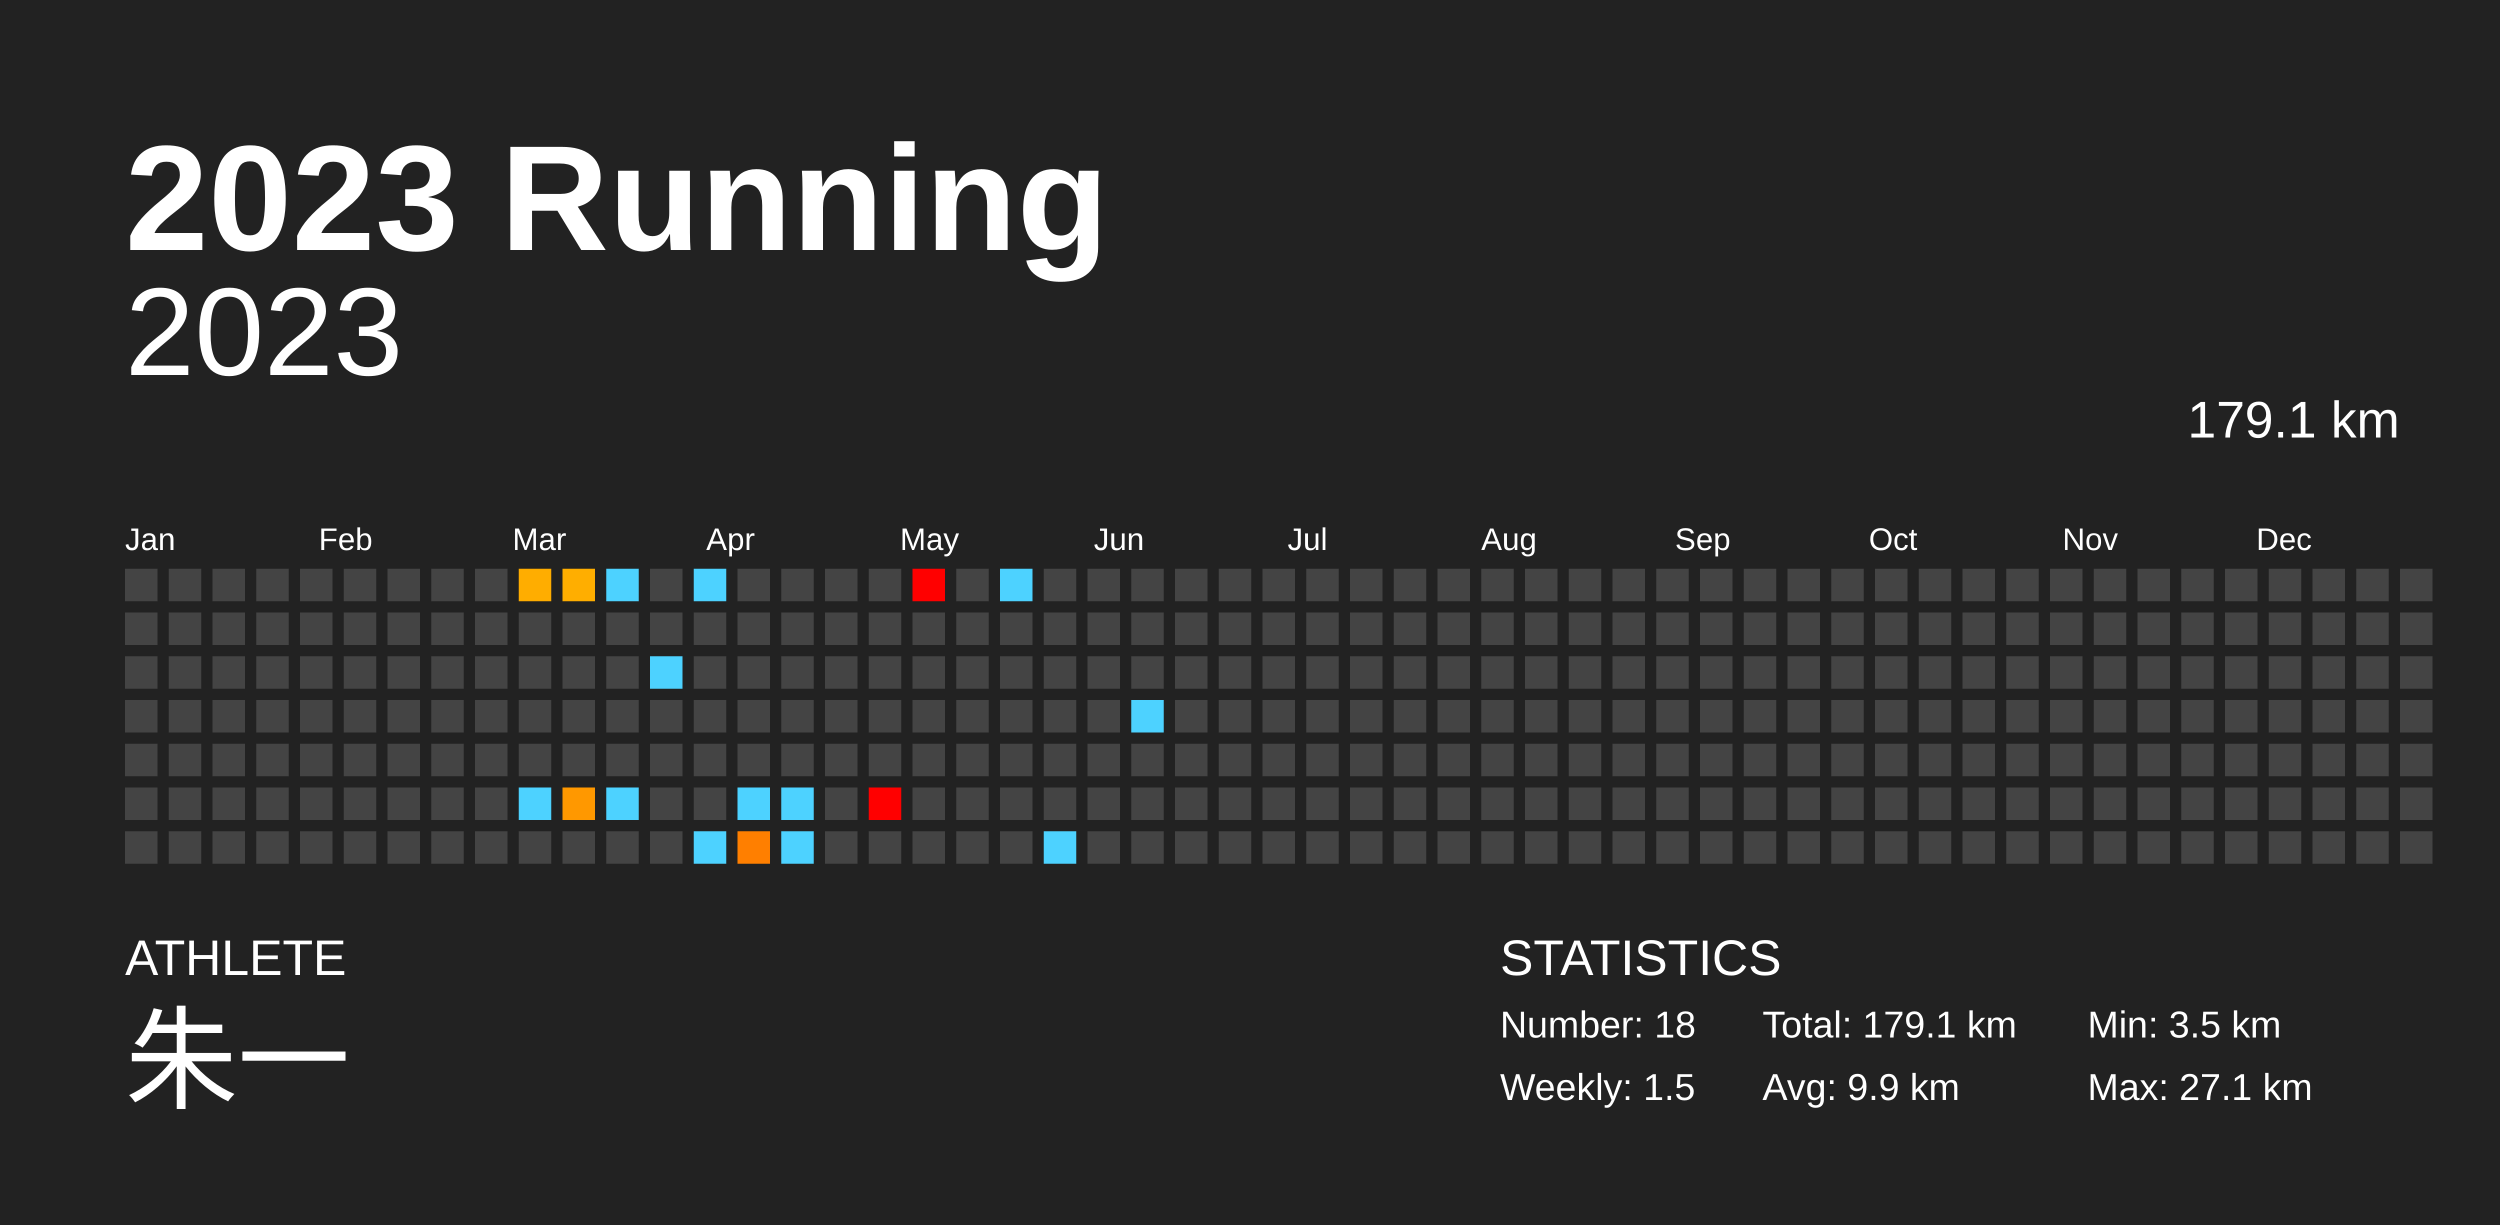
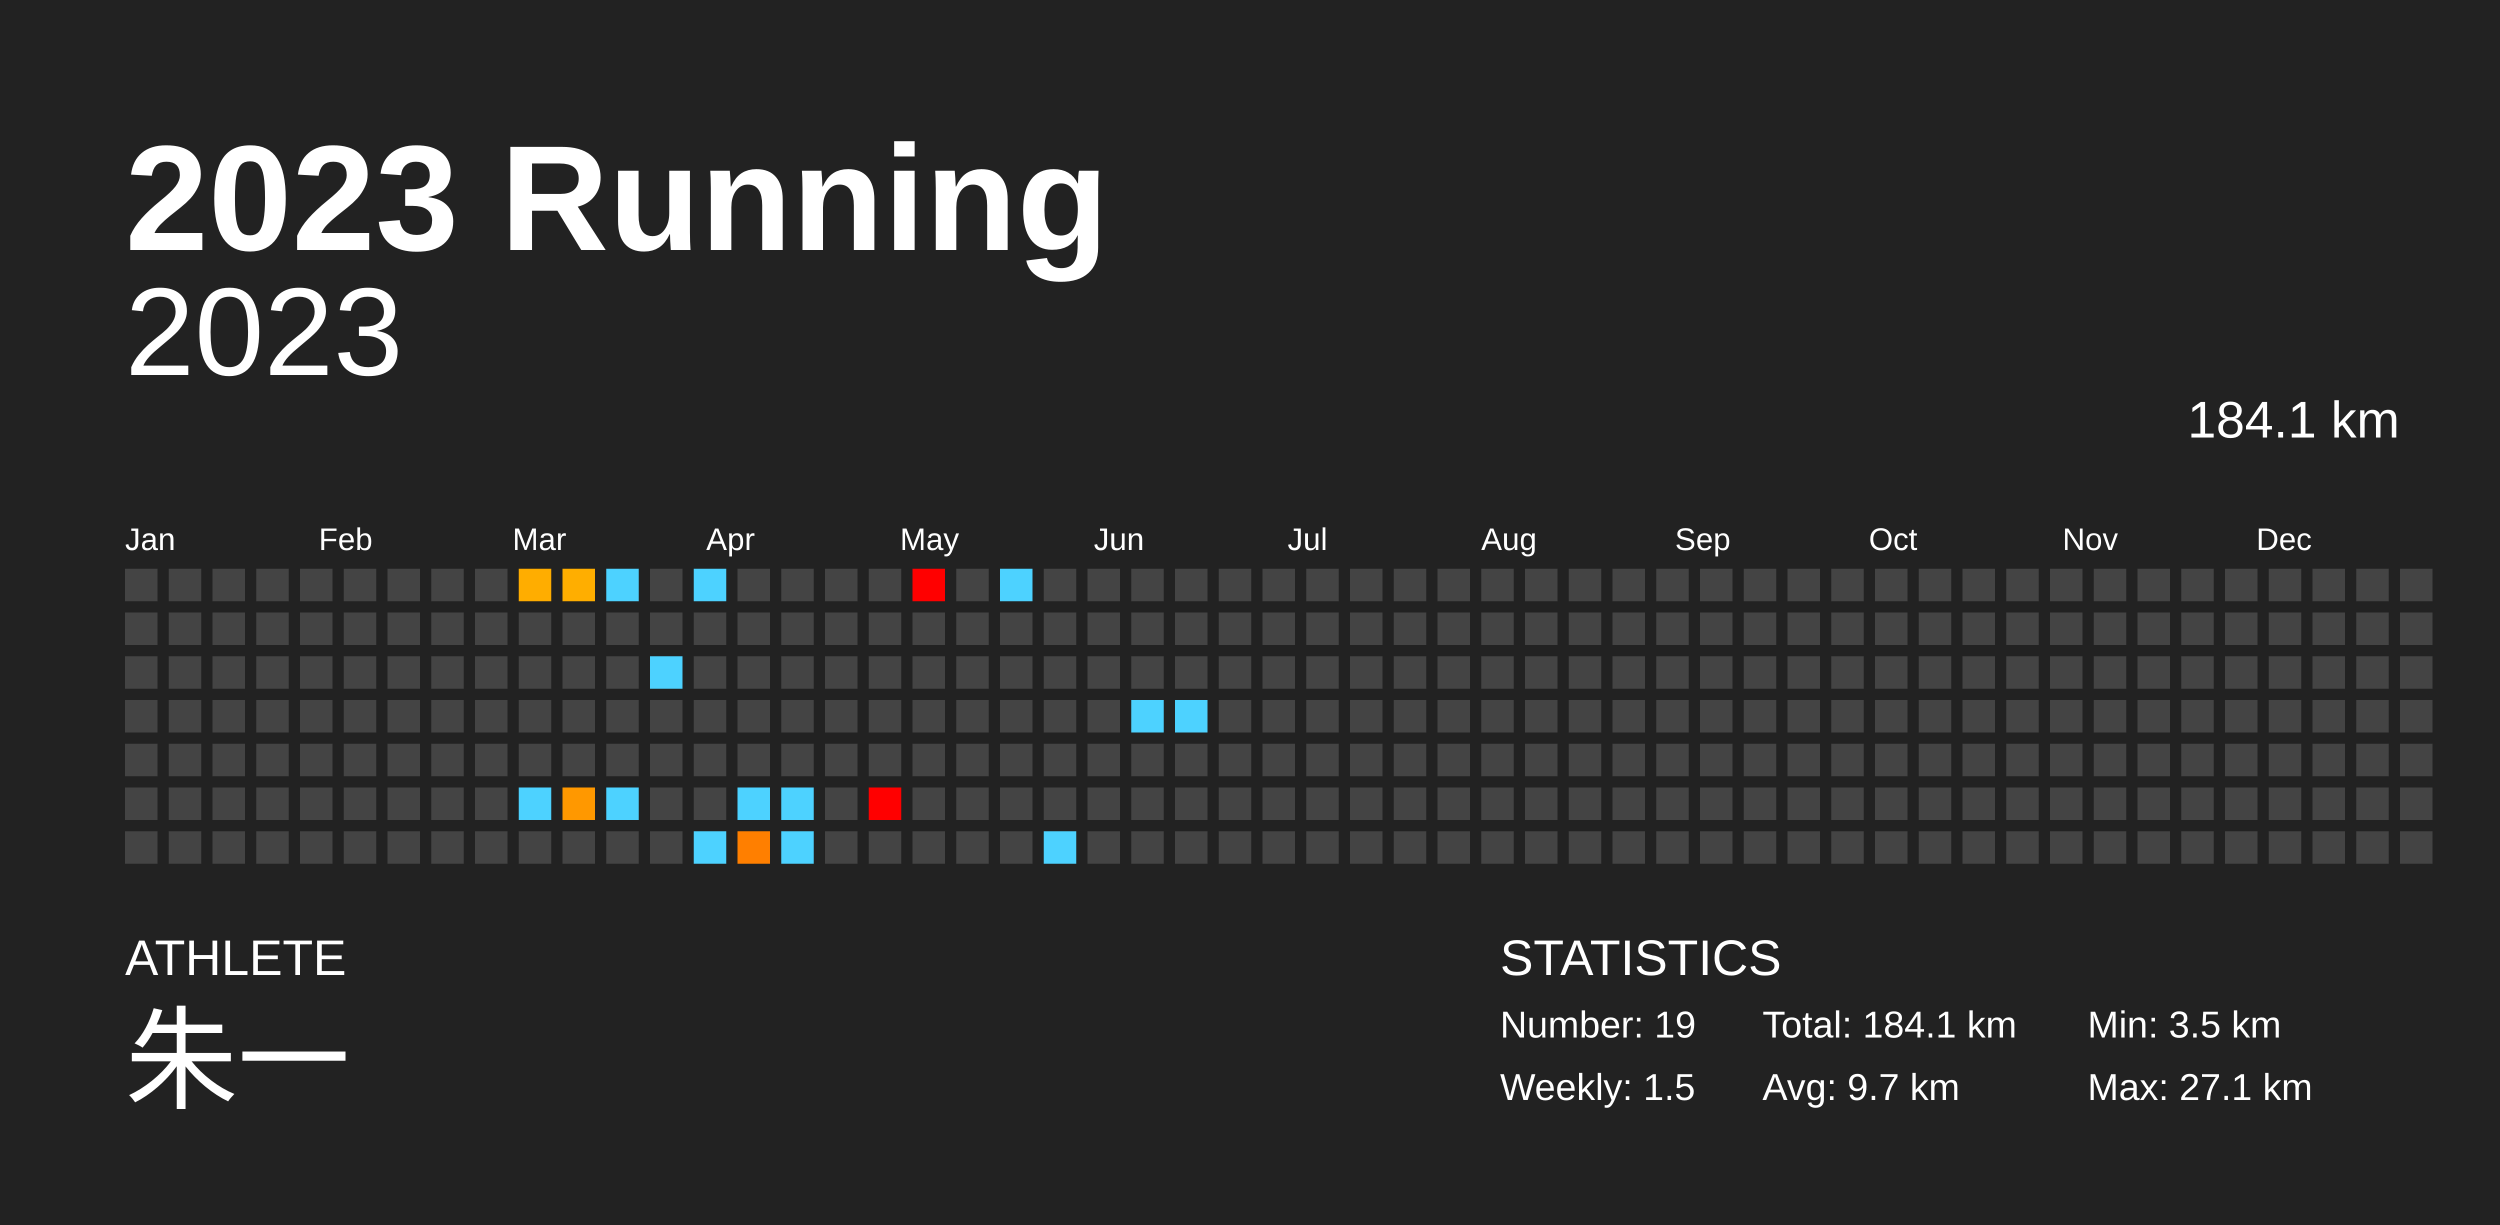
<svg xmlns="http://www.w3.org/2000/svg" baseProfile="full" height="98mm" version="1.1" viewBox="0,0,200,98" width="200mm">
  <defs />
  <rect fill="#222222" height="98" width="200" x="0" y="0" />
  <text fill="#FFFFFF" style="font-size:12px; font-family:Arial; font-weight:bold;" x="10" y="20">2023 Running</text>
  <text fill="#FFFFFF" style="font-size:4px; font-family:Arial" x="10" y="78">ATHLETE</text>
  <text fill="#FFFFFF" style="font-size:9px; font-family:Arial" x="10" y="88">朱一</text>
  <text fill="#FFFFFF" style="font-size:4px; font-family:Arial" x="120" y="78">STATISTICS</text>
-   <text fill="#FFFFFF" style="font-size:3px; font-family:Arial" x="120" y="83">Number: 18</text>
+   <text fill="#FFFFFF" style="font-size:3px; font-family:Arial" x="120" y="83">Number: 19</text>
  <text fill="#FFFFFF" style="font-size:3px; font-family:Arial" x="120" y="88">Weekly: 1.5</text>
-   <text fill="#FFFFFF" style="font-size:3px; font-family:Arial" x="141" y="83">Total: 179.1 km</text>
-   <text fill="#FFFFFF" style="font-size:3px; font-family:Arial" x="141" y="88">Avg: 9.9 km</text>
+   <text fill="#FFFFFF" style="font-size:3px; font-family:Arial" x="141" y="83">Total: 184.1 km</text>
+   <text fill="#FFFFFF" style="font-size:3px; font-family:Arial" x="141" y="88">Avg: 9.7 km</text>
  <text fill="#FFFFFF" style="font-size:3px; font-family:Arial" x="167" y="83">Min: 3.5 km</text>
  <text fill="#FFFFFF" style="font-size:3px; font-family:Arial" x="167" y="88">Max: 27.1 km</text>
  <text alignment-baseline="hanging" fill="#FFFFFF" style="font-size:10.0px; font-family:Arial;" x="10" y="30">2023</text>
-   <text alignment-baseline="hanging" fill="#FFFFFF" style="font-size:4.125px; font-family:Arial;" x="175" y="35">179.1 km</text>
+   <text alignment-baseline="hanging" fill="#FFFFFF" style="font-size:4.125px; font-family:Arial;" x="175" y="35">184.1 km</text>
  <text fill="#FFFFFF" style="font-size:2.5px; font-family:Arial" x="10.0" y="44">Jan</text>
  <text fill="#FFFFFF" style="font-size:2.5px; font-family:Arial" x="25.5" y="44">Feb</text>
  <text fill="#FFFFFF" style="font-size:2.5px; font-family:Arial" x="41.0" y="44">Mar</text>
  <text fill="#FFFFFF" style="font-size:2.5px; font-family:Arial" x="56.5" y="44">Apr</text>
  <text fill="#FFFFFF" style="font-size:2.5px; font-family:Arial" x="72.0" y="44">May</text>
  <text fill="#FFFFFF" style="font-size:2.5px; font-family:Arial" x="87.5" y="44">Jun</text>
  <text fill="#FFFFFF" style="font-size:2.5px; font-family:Arial" x="103.0" y="44">Jul</text>
  <text fill="#FFFFFF" style="font-size:2.5px; font-family:Arial" x="118.5" y="44">Aug</text>
  <text fill="#FFFFFF" style="font-size:2.5px; font-family:Arial" x="134.0" y="44">Sep</text>
  <text fill="#FFFFFF" style="font-size:2.5px; font-family:Arial" x="149.5" y="44">Oct</text>
  <text fill="#FFFFFF" style="font-size:2.5px; font-family:Arial" x="165.0" y="44">Nov</text>
  <text fill="#FFFFFF" style="font-size:2.5px; font-family:Arial" x="180.5" y="44">Dec</text>
  <rect fill="#444444" height="2.6" width="2.6" x="10.0" y="45.5" />
  <rect fill="#444444" height="2.6" width="2.6" x="10.0" y="49.0" />
  <rect fill="#444444" height="2.6" width="2.6" x="10.0" y="52.5" />
  <rect fill="#444444" height="2.6" width="2.6" x="10.0" y="56.0" />
  <rect fill="#444444" height="2.6" width="2.6" x="10.0" y="59.5" />
  <rect fill="#444444" height="2.6" width="2.6" x="10.0" y="63.0" />
  <rect fill="#444444" height="2.6" width="2.6" x="10.0" y="66.5" />
  <rect fill="#444444" height="2.6" width="2.6" x="13.5" y="45.5" />
  <rect fill="#444444" height="2.6" width="2.6" x="13.5" y="49.0" />
  <rect fill="#444444" height="2.6" width="2.6" x="13.5" y="52.5" />
  <rect fill="#444444" height="2.6" width="2.6" x="13.5" y="56.0" />
  <rect fill="#444444" height="2.6" width="2.6" x="13.5" y="59.5" />
  <rect fill="#444444" height="2.6" width="2.6" x="13.5" y="63.0" />
  <rect fill="#444444" height="2.6" width="2.6" x="13.5" y="66.5" />
  <rect fill="#444444" height="2.6" width="2.6" x="17.0" y="45.5" />
  <rect fill="#444444" height="2.6" width="2.6" x="17.0" y="49.0" />
  <rect fill="#444444" height="2.6" width="2.6" x="17.0" y="52.5" />
  <rect fill="#444444" height="2.6" width="2.6" x="17.0" y="56.0" />
  <rect fill="#444444" height="2.6" width="2.6" x="17.0" y="59.5" />
  <rect fill="#444444" height="2.6" width="2.6" x="17.0" y="63.0" />
  <rect fill="#444444" height="2.6" width="2.6" x="17.0" y="66.5" />
  <rect fill="#444444" height="2.6" width="2.6" x="20.5" y="45.5" />
  <rect fill="#444444" height="2.6" width="2.6" x="20.5" y="49.0" />
  <rect fill="#444444" height="2.6" width="2.6" x="20.5" y="52.5" />
  <rect fill="#444444" height="2.6" width="2.6" x="20.5" y="56.0" />
  <rect fill="#444444" height="2.6" width="2.6" x="20.5" y="59.5" />
  <rect fill="#444444" height="2.6" width="2.6" x="20.5" y="63.0" />
  <rect fill="#444444" height="2.6" width="2.6" x="20.5" y="66.5" />
  <rect fill="#444444" height="2.6" width="2.6" x="24.0" y="45.5" />
  <rect fill="#444444" height="2.6" width="2.6" x="24.0" y="49.0" />
  <rect fill="#444444" height="2.6" width="2.6" x="24.0" y="52.5" />
  <rect fill="#444444" height="2.6" width="2.6" x="24.0" y="56.0" />
  <rect fill="#444444" height="2.6" width="2.6" x="24.0" y="59.5" />
  <rect fill="#444444" height="2.6" width="2.6" x="24.0" y="63.0" />
  <rect fill="#444444" height="2.6" width="2.6" x="24.0" y="66.5" />
  <rect fill="#444444" height="2.6" width="2.6" x="27.5" y="45.5" />
  <rect fill="#444444" height="2.6" width="2.6" x="27.5" y="49.0" />
  <rect fill="#444444" height="2.6" width="2.6" x="27.5" y="52.5" />
  <rect fill="#444444" height="2.6" width="2.6" x="27.5" y="56.0" />
  <rect fill="#444444" height="2.6" width="2.6" x="27.5" y="59.5" />
  <rect fill="#444444" height="2.6" width="2.6" x="27.5" y="63.0" />
  <rect fill="#444444" height="2.6" width="2.6" x="27.5" y="66.5" />
  <rect fill="#444444" height="2.6" width="2.6" x="31.0" y="45.5" />
  <rect fill="#444444" height="2.6" width="2.6" x="31.0" y="49.0" />
  <rect fill="#444444" height="2.6" width="2.6" x="31.0" y="52.5" />
  <rect fill="#444444" height="2.6" width="2.6" x="31.0" y="56.0" />
  <rect fill="#444444" height="2.6" width="2.6" x="31.0" y="59.5" />
  <rect fill="#444444" height="2.6" width="2.6" x="31.0" y="63.0" />
  <rect fill="#444444" height="2.6" width="2.6" x="31.0" y="66.5" />
  <rect fill="#444444" height="2.6" width="2.6" x="34.5" y="45.5" />
  <rect fill="#444444" height="2.6" width="2.6" x="34.5" y="49.0" />
  <rect fill="#444444" height="2.6" width="2.6" x="34.5" y="52.5" />
  <rect fill="#444444" height="2.6" width="2.6" x="34.5" y="56.0" />
  <rect fill="#444444" height="2.6" width="2.6" x="34.5" y="59.5" />
  <rect fill="#444444" height="2.6" width="2.6" x="34.5" y="63.0" />
  <rect fill="#444444" height="2.6" width="2.6" x="34.5" y="66.5" />
  <rect fill="#444444" height="2.6" width="2.6" x="38.0" y="45.5" />
  <rect fill="#444444" height="2.6" width="2.6" x="38.0" y="49.0" />
  <rect fill="#444444" height="2.6" width="2.6" x="38.0" y="52.5" />
  <rect fill="#444444" height="2.6" width="2.6" x="38.0" y="56.0" />
  <rect fill="#444444" height="2.6" width="2.6" x="38.0" y="59.5" />
  <rect fill="#444444" height="2.6" width="2.6" x="38.0" y="63.0" />
  <rect fill="#444444" height="2.6" width="2.6" x="38.0" y="66.5" />
  <rect fill="#ffad00" height="2.6" width="2.6" x="41.5" y="45.5" />
  <rect fill="#444444" height="2.6" width="2.6" x="41.5" y="49.0" />
  <rect fill="#444444" height="2.6" width="2.6" x="41.5" y="52.5" />
  <rect fill="#444444" height="2.6" width="2.6" x="41.5" y="56.0" />
  <rect fill="#444444" height="2.6" width="2.6" x="41.5" y="59.5" />
  <rect fill="#4dd2ff" height="2.6" width="2.6" x="41.5" y="63.0" />
  <rect fill="#444444" height="2.6" width="2.6" x="41.5" y="66.5" />
  <rect fill="#ffae00" height="2.6" width="2.6" x="45.0" y="45.5" />
  <rect fill="#444444" height="2.6" width="2.6" x="45.0" y="49.0" />
  <rect fill="#444444" height="2.6" width="2.6" x="45.0" y="52.5" />
  <rect fill="#444444" height="2.6" width="2.6" x="45.0" y="56.0" />
  <rect fill="#444444" height="2.6" width="2.6" x="45.0" y="59.5" />
  <rect fill="#ff9800" height="2.6" width="2.6" x="45.0" y="63.0" />
  <rect fill="#444444" height="2.6" width="2.6" x="45.0" y="66.5" />
  <rect fill="#4dd2ff" height="2.6" width="2.6" x="48.5" y="45.5" />
  <rect fill="#444444" height="2.6" width="2.6" x="48.5" y="49.0" />
  <rect fill="#444444" height="2.6" width="2.6" x="48.5" y="52.5" />
  <rect fill="#444444" height="2.6" width="2.6" x="48.5" y="56.0" />
  <rect fill="#444444" height="2.6" width="2.6" x="48.5" y="59.5" />
  <rect fill="#4dd2ff" height="2.6" width="2.6" x="48.5" y="63.0" />
  <rect fill="#444444" height="2.6" width="2.6" x="48.5" y="66.5" />
  <rect fill="#444444" height="2.6" width="2.6" x="52.0" y="45.5" />
  <rect fill="#444444" height="2.6" width="2.6" x="52.0" y="49.0" />
  <rect fill="#4dd2ff" height="2.6" width="2.6" x="52.0" y="52.5" />
  <rect fill="#444444" height="2.6" width="2.6" x="52.0" y="56.0" />
  <rect fill="#444444" height="2.6" width="2.6" x="52.0" y="59.5" />
  <rect fill="#444444" height="2.6" width="2.6" x="52.0" y="63.0" />
  <rect fill="#444444" height="2.6" width="2.6" x="52.0" y="66.5" />
  <rect fill="#4dd2ff" height="2.6" width="2.6" x="55.5" y="45.5" />
  <rect fill="#444444" height="2.6" width="2.6" x="55.5" y="49.0" />
  <rect fill="#444444" height="2.6" width="2.6" x="55.5" y="52.5" />
  <rect fill="#444444" height="2.6" width="2.6" x="55.5" y="56.0" />
  <rect fill="#444444" height="2.6" width="2.6" x="55.5" y="59.5" />
  <rect fill="#444444" height="2.6" width="2.6" x="55.5" y="63.0" />
  <rect fill="#4dd2ff" height="2.6" width="2.6" x="55.5" y="66.5" />
  <rect fill="#444444" height="2.6" width="2.6" x="59.0" y="45.5" />
  <rect fill="#444444" height="2.6" width="2.6" x="59.0" y="49.0" />
  <rect fill="#444444" height="2.6" width="2.6" x="59.0" y="52.5" />
  <rect fill="#444444" height="2.6" width="2.6" x="59.0" y="56.0" />
  <rect fill="#444444" height="2.6" width="2.6" x="59.0" y="59.5" />
  <rect fill="#4dd2ff" height="2.6" width="2.6" x="59.0" y="63.0" />
  <rect fill="#ff7f00" height="2.6" width="2.6" x="59.0" y="66.5" />
  <rect fill="#444444" height="2.6" width="2.6" x="62.5" y="45.5" />
  <rect fill="#444444" height="2.6" width="2.6" x="62.5" y="49.0" />
  <rect fill="#444444" height="2.6" width="2.6" x="62.5" y="52.5" />
  <rect fill="#444444" height="2.6" width="2.6" x="62.5" y="56.0" />
  <rect fill="#444444" height="2.6" width="2.6" x="62.5" y="59.5" />
  <rect fill="#4dd2ff" height="2.6" width="2.6" x="62.5" y="63.0" />
  <rect fill="#4dd2ff" height="2.6" width="2.6" x="62.5" y="66.5" />
  <rect fill="#444444" height="2.6" width="2.6" x="66.0" y="45.5" />
  <rect fill="#444444" height="2.6" width="2.6" x="66.0" y="49.0" />
  <rect fill="#444444" height="2.6" width="2.6" x="66.0" y="52.5" />
  <rect fill="#444444" height="2.6" width="2.6" x="66.0" y="56.0" />
  <rect fill="#444444" height="2.6" width="2.6" x="66.0" y="59.5" />
  <rect fill="#444444" height="2.6" width="2.6" x="66.0" y="63.0" />
  <rect fill="#444444" height="2.6" width="2.6" x="66.0" y="66.5" />
  <rect fill="#444444" height="2.6" width="2.6" x="69.5" y="45.5" />
  <rect fill="#444444" height="2.6" width="2.6" x="69.5" y="49.0" />
  <rect fill="#444444" height="2.6" width="2.6" x="69.5" y="52.5" />
  <rect fill="#444444" height="2.6" width="2.6" x="69.5" y="56.0" />
  <rect fill="#444444" height="2.6" width="2.6" x="69.5" y="59.5" />
  <rect fill="red" height="2.6" width="2.6" x="69.5" y="63.0" />
  <rect fill="#444444" height="2.6" width="2.6" x="69.5" y="66.5" />
  <rect fill="red" height="2.6" width="2.6" x="73.0" y="45.5" />
  <rect fill="#444444" height="2.6" width="2.6" x="73.0" y="49.0" />
  <rect fill="#444444" height="2.6" width="2.6" x="73.0" y="52.5" />
  <rect fill="#444444" height="2.6" width="2.6" x="73.0" y="56.0" />
  <rect fill="#444444" height="2.6" width="2.6" x="73.0" y="59.5" />
  <rect fill="#444444" height="2.6" width="2.6" x="73.0" y="63.0" />
  <rect fill="#444444" height="2.6" width="2.6" x="73.0" y="66.5" />
  <rect fill="#444444" height="2.6" width="2.6" x="76.5" y="45.5" />
  <rect fill="#444444" height="2.6" width="2.6" x="76.5" y="49.0" />
  <rect fill="#444444" height="2.6" width="2.6" x="76.5" y="52.5" />
  <rect fill="#444444" height="2.6" width="2.6" x="76.5" y="56.0" />
  <rect fill="#444444" height="2.6" width="2.6" x="76.5" y="59.5" />
  <rect fill="#444444" height="2.6" width="2.6" x="76.5" y="63.0" />
  <rect fill="#444444" height="2.6" width="2.6" x="76.5" y="66.5" />
  <rect fill="#4dd2ff" height="2.6" width="2.6" x="80.0" y="45.5" />
  <rect fill="#444444" height="2.6" width="2.6" x="80.0" y="49.0" />
  <rect fill="#444444" height="2.6" width="2.6" x="80.0" y="52.5" />
  <rect fill="#444444" height="2.6" width="2.6" x="80.0" y="56.0" />
  <rect fill="#444444" height="2.6" width="2.6" x="80.0" y="59.5" />
  <rect fill="#444444" height="2.6" width="2.6" x="80.0" y="63.0" />
  <rect fill="#444444" height="2.6" width="2.6" x="80.0" y="66.5" />
  <rect fill="#444444" height="2.6" width="2.6" x="83.5" y="45.5" />
  <rect fill="#444444" height="2.6" width="2.6" x="83.5" y="49.0" />
  <rect fill="#444444" height="2.6" width="2.6" x="83.5" y="52.5" />
  <rect fill="#444444" height="2.6" width="2.6" x="83.5" y="56.0" />
  <rect fill="#444444" height="2.6" width="2.6" x="83.5" y="59.5" />
  <rect fill="#444444" height="2.6" width="2.6" x="83.5" y="63.0" />
  <rect fill="#4dd2ff" height="2.6" width="2.6" x="83.5" y="66.5" />
  <rect fill="#444444" height="2.6" width="2.6" x="87.0" y="45.5" />
  <rect fill="#444444" height="2.6" width="2.6" x="87.0" y="49.0" />
  <rect fill="#444444" height="2.6" width="2.6" x="87.0" y="52.5" />
  <rect fill="#444444" height="2.6" width="2.6" x="87.0" y="56.0" />
  <rect fill="#444444" height="2.6" width="2.6" x="87.0" y="59.5" />
  <rect fill="#444444" height="2.6" width="2.6" x="87.0" y="63.0" />
  <rect fill="#444444" height="2.6" width="2.6" x="87.0" y="66.5" />
  <rect fill="#444444" height="2.6" width="2.6" x="90.5" y="45.5" />
  <rect fill="#444444" height="2.6" width="2.6" x="90.5" y="49.0" />
  <rect fill="#444444" height="2.6" width="2.6" x="90.5" y="52.5" />
  <rect fill="#4dd2ff" height="2.6" width="2.6" x="90.5" y="56.0" />
  <rect fill="#444444" height="2.6" width="2.6" x="90.5" y="59.5" />
  <rect fill="#444444" height="2.6" width="2.6" x="90.5" y="63.0" />
  <rect fill="#444444" height="2.6" width="2.6" x="90.5" y="66.5" />
  <rect fill="#444444" height="2.6" width="2.6" x="94.0" y="45.5" />
  <rect fill="#444444" height="2.6" width="2.6" x="94.0" y="49.0" />
  <rect fill="#444444" height="2.6" width="2.6" x="94.0" y="52.5" />
-   <rect fill="#444444" height="2.6" width="2.6" x="94.0" y="56.0" />
+   <rect fill="#4dd2ff" height="2.6" width="2.6" x="94.0" y="56.0" />
  <rect fill="#444444" height="2.6" width="2.6" x="94.0" y="59.5" />
  <rect fill="#444444" height="2.6" width="2.6" x="94.0" y="63.0" />
  <rect fill="#444444" height="2.6" width="2.6" x="94.0" y="66.5" />
  <rect fill="#444444" height="2.6" width="2.6" x="97.5" y="45.5" />
  <rect fill="#444444" height="2.6" width="2.6" x="97.5" y="49.0" />
  <rect fill="#444444" height="2.6" width="2.6" x="97.5" y="52.5" />
  <rect fill="#444444" height="2.6" width="2.6" x="97.5" y="56.0" />
  <rect fill="#444444" height="2.6" width="2.6" x="97.5" y="59.5" />
  <rect fill="#444444" height="2.6" width="2.6" x="97.5" y="63.0" />
  <rect fill="#444444" height="2.6" width="2.6" x="97.5" y="66.5" />
  <rect fill="#444444" height="2.6" width="2.6" x="101.0" y="45.5" />
  <rect fill="#444444" height="2.6" width="2.6" x="101.0" y="49.0" />
  <rect fill="#444444" height="2.6" width="2.6" x="101.0" y="52.5" />
  <rect fill="#444444" height="2.6" width="2.6" x="101.0" y="56.0" />
  <rect fill="#444444" height="2.6" width="2.6" x="101.0" y="59.5" />
  <rect fill="#444444" height="2.6" width="2.6" x="101.0" y="63.0" />
  <rect fill="#444444" height="2.6" width="2.6" x="101.0" y="66.5" />
  <rect fill="#444444" height="2.6" width="2.6" x="104.5" y="45.5" />
  <rect fill="#444444" height="2.6" width="2.6" x="104.5" y="49.0" />
  <rect fill="#444444" height="2.6" width="2.6" x="104.5" y="52.5" />
  <rect fill="#444444" height="2.6" width="2.6" x="104.5" y="56.0" />
  <rect fill="#444444" height="2.6" width="2.6" x="104.5" y="59.5" />
  <rect fill="#444444" height="2.6" width="2.6" x="104.5" y="63.0" />
  <rect fill="#444444" height="2.6" width="2.6" x="104.5" y="66.5" />
  <rect fill="#444444" height="2.6" width="2.6" x="108.0" y="45.5" />
  <rect fill="#444444" height="2.6" width="2.6" x="108.0" y="49.0" />
  <rect fill="#444444" height="2.6" width="2.6" x="108.0" y="52.5" />
  <rect fill="#444444" height="2.6" width="2.6" x="108.0" y="56.0" />
  <rect fill="#444444" height="2.6" width="2.6" x="108.0" y="59.5" />
  <rect fill="#444444" height="2.6" width="2.6" x="108.0" y="63.0" />
  <rect fill="#444444" height="2.6" width="2.6" x="108.0" y="66.5" />
  <rect fill="#444444" height="2.6" width="2.6" x="111.5" y="45.5" />
  <rect fill="#444444" height="2.6" width="2.6" x="111.5" y="49.0" />
  <rect fill="#444444" height="2.6" width="2.6" x="111.5" y="52.5" />
  <rect fill="#444444" height="2.6" width="2.6" x="111.5" y="56.0" />
  <rect fill="#444444" height="2.6" width="2.6" x="111.5" y="59.5" />
  <rect fill="#444444" height="2.6" width="2.6" x="111.5" y="63.0" />
  <rect fill="#444444" height="2.6" width="2.6" x="111.5" y="66.5" />
  <rect fill="#444444" height="2.6" width="2.6" x="115.0" y="45.5" />
  <rect fill="#444444" height="2.6" width="2.6" x="115.0" y="49.0" />
  <rect fill="#444444" height="2.6" width="2.6" x="115.0" y="52.5" />
  <rect fill="#444444" height="2.6" width="2.6" x="115.0" y="56.0" />
  <rect fill="#444444" height="2.6" width="2.6" x="115.0" y="59.5" />
  <rect fill="#444444" height="2.6" width="2.6" x="115.0" y="63.0" />
  <rect fill="#444444" height="2.6" width="2.6" x="115.0" y="66.5" />
  <rect fill="#444444" height="2.6" width="2.6" x="118.5" y="45.5" />
  <rect fill="#444444" height="2.6" width="2.6" x="118.5" y="49.0" />
  <rect fill="#444444" height="2.6" width="2.6" x="118.5" y="52.5" />
  <rect fill="#444444" height="2.6" width="2.6" x="118.5" y="56.0" />
  <rect fill="#444444" height="2.6" width="2.6" x="118.5" y="59.5" />
  <rect fill="#444444" height="2.6" width="2.6" x="118.5" y="63.0" />
  <rect fill="#444444" height="2.6" width="2.6" x="118.5" y="66.5" />
  <rect fill="#444444" height="2.6" width="2.6" x="122.0" y="45.5" />
  <rect fill="#444444" height="2.6" width="2.6" x="122.0" y="49.0" />
  <rect fill="#444444" height="2.6" width="2.6" x="122.0" y="52.5" />
  <rect fill="#444444" height="2.6" width="2.6" x="122.0" y="56.0" />
  <rect fill="#444444" height="2.6" width="2.6" x="122.0" y="59.5" />
  <rect fill="#444444" height="2.6" width="2.6" x="122.0" y="63.0" />
  <rect fill="#444444" height="2.6" width="2.6" x="122.0" y="66.5" />
  <rect fill="#444444" height="2.6" width="2.6" x="125.5" y="45.5" />
  <rect fill="#444444" height="2.6" width="2.6" x="125.5" y="49.0" />
  <rect fill="#444444" height="2.6" width="2.6" x="125.5" y="52.5" />
  <rect fill="#444444" height="2.6" width="2.6" x="125.5" y="56.0" />
  <rect fill="#444444" height="2.6" width="2.6" x="125.5" y="59.5" />
  <rect fill="#444444" height="2.6" width="2.6" x="125.5" y="63.0" />
  <rect fill="#444444" height="2.6" width="2.6" x="125.5" y="66.5" />
  <rect fill="#444444" height="2.6" width="2.6" x="129.0" y="45.5" />
  <rect fill="#444444" height="2.6" width="2.6" x="129.0" y="49.0" />
  <rect fill="#444444" height="2.6" width="2.6" x="129.0" y="52.5" />
  <rect fill="#444444" height="2.6" width="2.6" x="129.0" y="56.0" />
  <rect fill="#444444" height="2.6" width="2.6" x="129.0" y="59.5" />
  <rect fill="#444444" height="2.6" width="2.6" x="129.0" y="63.0" />
  <rect fill="#444444" height="2.6" width="2.6" x="129.0" y="66.5" />
  <rect fill="#444444" height="2.6" width="2.6" x="132.5" y="45.5" />
  <rect fill="#444444" height="2.6" width="2.6" x="132.5" y="49.0" />
  <rect fill="#444444" height="2.6" width="2.6" x="132.5" y="52.5" />
  <rect fill="#444444" height="2.6" width="2.6" x="132.5" y="56.0" />
  <rect fill="#444444" height="2.6" width="2.6" x="132.5" y="59.5" />
  <rect fill="#444444" height="2.6" width="2.6" x="132.5" y="63.0" />
  <rect fill="#444444" height="2.6" width="2.6" x="132.5" y="66.5" />
  <rect fill="#444444" height="2.6" width="2.6" x="136.0" y="45.5" />
  <rect fill="#444444" height="2.6" width="2.6" x="136.0" y="49.0" />
  <rect fill="#444444" height="2.6" width="2.6" x="136.0" y="52.5" />
  <rect fill="#444444" height="2.6" width="2.6" x="136.0" y="56.0" />
  <rect fill="#444444" height="2.6" width="2.6" x="136.0" y="59.5" />
  <rect fill="#444444" height="2.6" width="2.6" x="136.0" y="63.0" />
  <rect fill="#444444" height="2.6" width="2.6" x="136.0" y="66.5" />
  <rect fill="#444444" height="2.6" width="2.6" x="139.5" y="45.5" />
  <rect fill="#444444" height="2.6" width="2.6" x="139.5" y="49.0" />
  <rect fill="#444444" height="2.6" width="2.6" x="139.5" y="52.5" />
  <rect fill="#444444" height="2.6" width="2.6" x="139.5" y="56.0" />
  <rect fill="#444444" height="2.6" width="2.6" x="139.5" y="59.5" />
  <rect fill="#444444" height="2.6" width="2.6" x="139.5" y="63.0" />
  <rect fill="#444444" height="2.6" width="2.6" x="139.5" y="66.5" />
  <rect fill="#444444" height="2.6" width="2.6" x="143.0" y="45.5" />
  <rect fill="#444444" height="2.6" width="2.6" x="143.0" y="49.0" />
  <rect fill="#444444" height="2.6" width="2.6" x="143.0" y="52.5" />
  <rect fill="#444444" height="2.6" width="2.6" x="143.0" y="56.0" />
  <rect fill="#444444" height="2.6" width="2.6" x="143.0" y="59.5" />
  <rect fill="#444444" height="2.6" width="2.6" x="143.0" y="63.0" />
  <rect fill="#444444" height="2.6" width="2.6" x="143.0" y="66.5" />
  <rect fill="#444444" height="2.6" width="2.6" x="146.5" y="45.5" />
  <rect fill="#444444" height="2.6" width="2.6" x="146.5" y="49.0" />
  <rect fill="#444444" height="2.6" width="2.6" x="146.5" y="52.5" />
  <rect fill="#444444" height="2.6" width="2.6" x="146.5" y="56.0" />
  <rect fill="#444444" height="2.6" width="2.6" x="146.5" y="59.5" />
  <rect fill="#444444" height="2.6" width="2.6" x="146.5" y="63.0" />
  <rect fill="#444444" height="2.6" width="2.6" x="146.5" y="66.5" />
  <rect fill="#444444" height="2.6" width="2.6" x="150.0" y="45.5" />
  <rect fill="#444444" height="2.6" width="2.6" x="150.0" y="49.0" />
  <rect fill="#444444" height="2.6" width="2.6" x="150.0" y="52.5" />
  <rect fill="#444444" height="2.6" width="2.6" x="150.0" y="56.0" />
  <rect fill="#444444" height="2.6" width="2.6" x="150.0" y="59.5" />
  <rect fill="#444444" height="2.6" width="2.6" x="150.0" y="63.0" />
  <rect fill="#444444" height="2.6" width="2.6" x="150.0" y="66.5" />
  <rect fill="#444444" height="2.6" width="2.6" x="153.5" y="45.5" />
  <rect fill="#444444" height="2.6" width="2.6" x="153.5" y="49.0" />
  <rect fill="#444444" height="2.6" width="2.6" x="153.5" y="52.5" />
  <rect fill="#444444" height="2.6" width="2.6" x="153.5" y="56.0" />
  <rect fill="#444444" height="2.6" width="2.6" x="153.5" y="59.5" />
  <rect fill="#444444" height="2.6" width="2.6" x="153.5" y="63.0" />
  <rect fill="#444444" height="2.6" width="2.6" x="153.5" y="66.5" />
  <rect fill="#444444" height="2.6" width="2.6" x="157.0" y="45.5" />
  <rect fill="#444444" height="2.6" width="2.6" x="157.0" y="49.0" />
  <rect fill="#444444" height="2.6" width="2.6" x="157.0" y="52.5" />
  <rect fill="#444444" height="2.6" width="2.6" x="157.0" y="56.0" />
  <rect fill="#444444" height="2.6" width="2.6" x="157.0" y="59.5" />
  <rect fill="#444444" height="2.6" width="2.6" x="157.0" y="63.0" />
  <rect fill="#444444" height="2.6" width="2.6" x="157.0" y="66.5" />
  <rect fill="#444444" height="2.6" width="2.6" x="160.5" y="45.5" />
  <rect fill="#444444" height="2.6" width="2.6" x="160.5" y="49.0" />
  <rect fill="#444444" height="2.6" width="2.6" x="160.5" y="52.5" />
  <rect fill="#444444" height="2.6" width="2.6" x="160.5" y="56.0" />
  <rect fill="#444444" height="2.6" width="2.6" x="160.5" y="59.5" />
  <rect fill="#444444" height="2.6" width="2.6" x="160.5" y="63.0" />
  <rect fill="#444444" height="2.6" width="2.6" x="160.5" y="66.5" />
  <rect fill="#444444" height="2.6" width="2.6" x="164.0" y="45.5" />
  <rect fill="#444444" height="2.6" width="2.6" x="164.0" y="49.0" />
  <rect fill="#444444" height="2.6" width="2.6" x="164.0" y="52.5" />
  <rect fill="#444444" height="2.6" width="2.6" x="164.0" y="56.0" />
  <rect fill="#444444" height="2.6" width="2.6" x="164.0" y="59.5" />
  <rect fill="#444444" height="2.6" width="2.6" x="164.0" y="63.0" />
  <rect fill="#444444" height="2.6" width="2.6" x="164.0" y="66.5" />
  <rect fill="#444444" height="2.6" width="2.6" x="167.5" y="45.5" />
  <rect fill="#444444" height="2.6" width="2.6" x="167.5" y="49.0" />
  <rect fill="#444444" height="2.6" width="2.6" x="167.5" y="52.5" />
  <rect fill="#444444" height="2.6" width="2.6" x="167.5" y="56.0" />
  <rect fill="#444444" height="2.6" width="2.6" x="167.5" y="59.5" />
  <rect fill="#444444" height="2.6" width="2.6" x="167.5" y="63.0" />
  <rect fill="#444444" height="2.6" width="2.6" x="167.5" y="66.5" />
  <rect fill="#444444" height="2.6" width="2.6" x="171.0" y="45.5" />
  <rect fill="#444444" height="2.6" width="2.6" x="171.0" y="49.0" />
  <rect fill="#444444" height="2.6" width="2.6" x="171.0" y="52.5" />
  <rect fill="#444444" height="2.6" width="2.6" x="171.0" y="56.0" />
  <rect fill="#444444" height="2.6" width="2.6" x="171.0" y="59.5" />
  <rect fill="#444444" height="2.6" width="2.6" x="171.0" y="63.0" />
  <rect fill="#444444" height="2.6" width="2.6" x="171.0" y="66.5" />
  <rect fill="#444444" height="2.6" width="2.6" x="174.5" y="45.5" />
  <rect fill="#444444" height="2.6" width="2.6" x="174.5" y="49.0" />
  <rect fill="#444444" height="2.6" width="2.6" x="174.5" y="52.5" />
  <rect fill="#444444" height="2.6" width="2.6" x="174.5" y="56.0" />
  <rect fill="#444444" height="2.6" width="2.6" x="174.5" y="59.5" />
  <rect fill="#444444" height="2.6" width="2.6" x="174.5" y="63.0" />
  <rect fill="#444444" height="2.6" width="2.6" x="174.5" y="66.5" />
  <rect fill="#444444" height="2.6" width="2.6" x="178.0" y="45.5" />
  <rect fill="#444444" height="2.6" width="2.6" x="178.0" y="49.0" />
  <rect fill="#444444" height="2.6" width="2.6" x="178.0" y="52.5" />
  <rect fill="#444444" height="2.6" width="2.6" x="178.0" y="56.0" />
  <rect fill="#444444" height="2.6" width="2.6" x="178.0" y="59.5" />
  <rect fill="#444444" height="2.6" width="2.6" x="178.0" y="63.0" />
  <rect fill="#444444" height="2.6" width="2.6" x="178.0" y="66.5" />
  <rect fill="#444444" height="2.6" width="2.6" x="181.5" y="45.5" />
  <rect fill="#444444" height="2.6" width="2.6" x="181.5" y="49.0" />
  <rect fill="#444444" height="2.6" width="2.6" x="181.5" y="52.5" />
  <rect fill="#444444" height="2.6" width="2.6" x="181.5" y="56.0" />
  <rect fill="#444444" height="2.6" width="2.6" x="181.5" y="59.5" />
  <rect fill="#444444" height="2.6" width="2.6" x="181.5" y="63.0" />
  <rect fill="#444444" height="2.6" width="2.6" x="181.5" y="66.5" />
  <rect fill="#444444" height="2.6" width="2.6" x="185.0" y="45.5" />
  <rect fill="#444444" height="2.6" width="2.6" x="185.0" y="49.0" />
  <rect fill="#444444" height="2.6" width="2.6" x="185.0" y="52.5" />
  <rect fill="#444444" height="2.6" width="2.6" x="185.0" y="56.0" />
  <rect fill="#444444" height="2.6" width="2.6" x="185.0" y="59.5" />
  <rect fill="#444444" height="2.6" width="2.6" x="185.0" y="63.0" />
  <rect fill="#444444" height="2.6" width="2.6" x="185.0" y="66.5" />
  <rect fill="#444444" height="2.6" width="2.6" x="188.5" y="45.5" />
  <rect fill="#444444" height="2.6" width="2.6" x="188.5" y="49.0" />
  <rect fill="#444444" height="2.6" width="2.6" x="188.5" y="52.5" />
  <rect fill="#444444" height="2.6" width="2.6" x="188.5" y="56.0" />
  <rect fill="#444444" height="2.6" width="2.6" x="188.5" y="59.5" />
  <rect fill="#444444" height="2.6" width="2.6" x="188.5" y="63.0" />
  <rect fill="#444444" height="2.6" width="2.6" x="188.5" y="66.5" />
  <rect fill="#444444" height="2.6" width="2.6" x="192.0" y="45.5" />
  <rect fill="#444444" height="2.6" width="2.6" x="192.0" y="49.0" />
  <rect fill="#444444" height="2.6" width="2.6" x="192.0" y="52.5" />
  <rect fill="#444444" height="2.6" width="2.6" x="192.0" y="56.0" />
  <rect fill="#444444" height="2.6" width="2.6" x="192.0" y="59.5" />
  <rect fill="#444444" height="2.6" width="2.6" x="192.0" y="63.0" />
  <rect fill="#444444" height="2.6" width="2.6" x="192.0" y="66.5" />
</svg>
